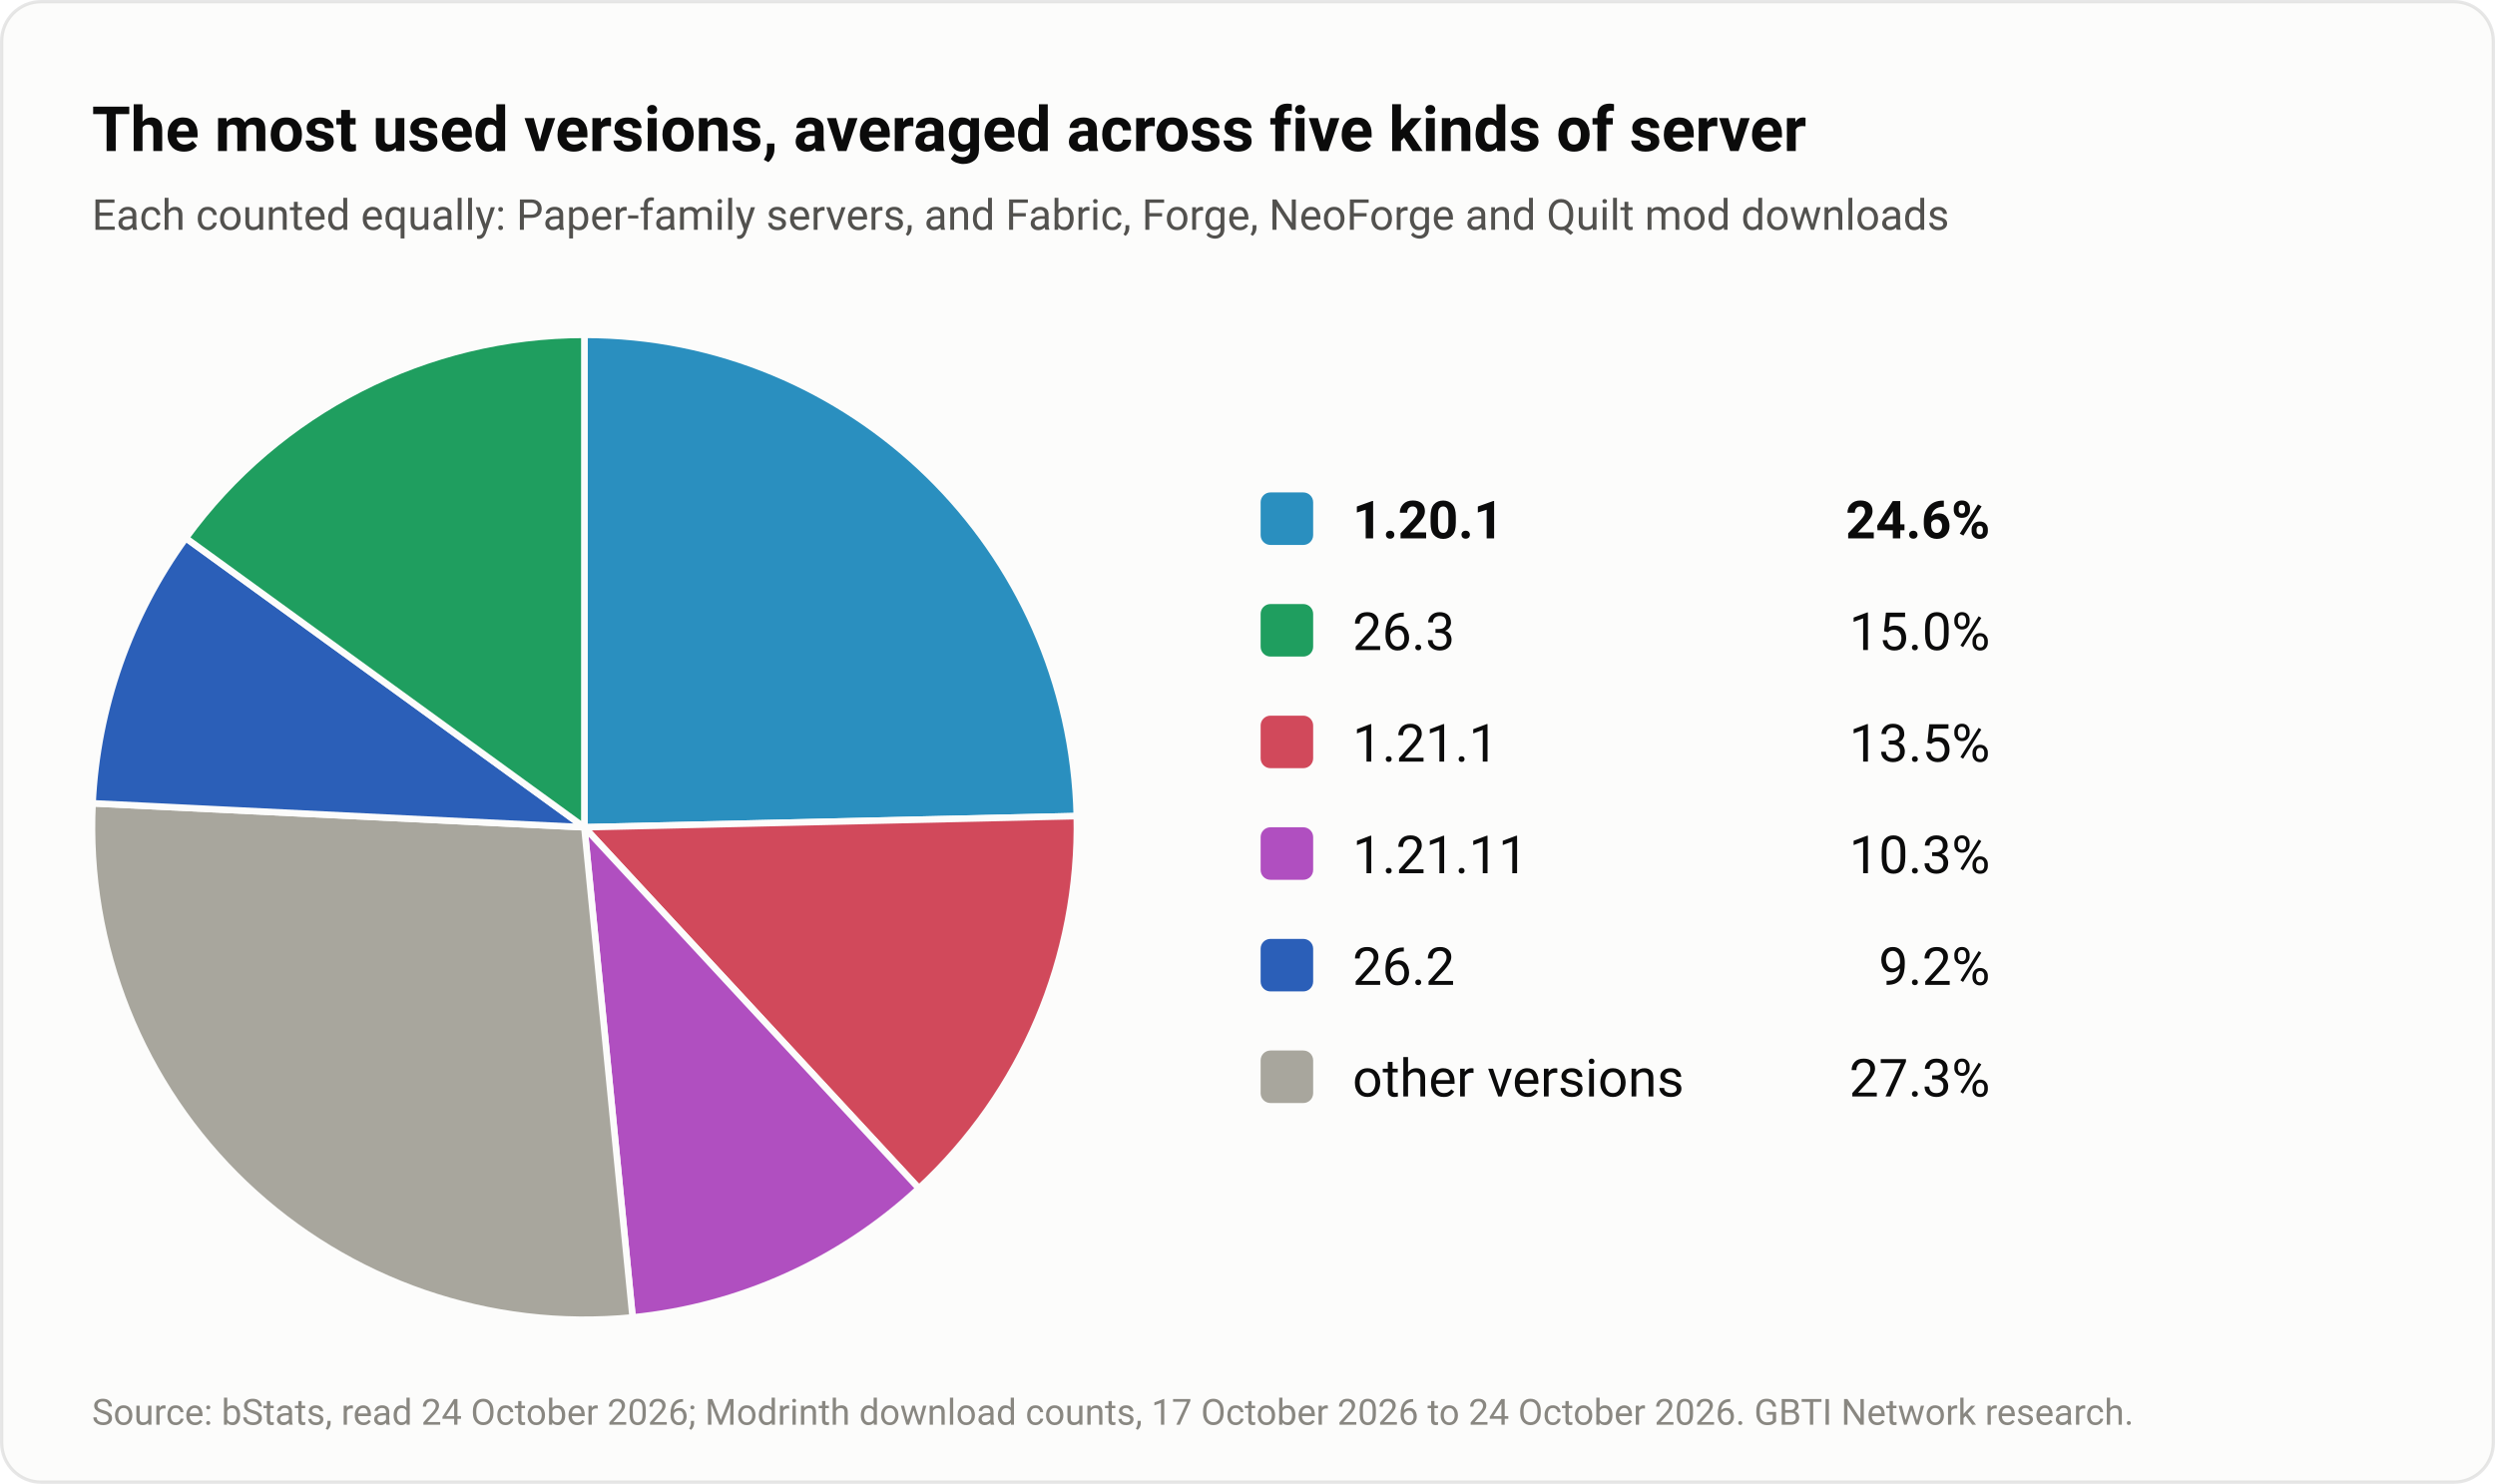
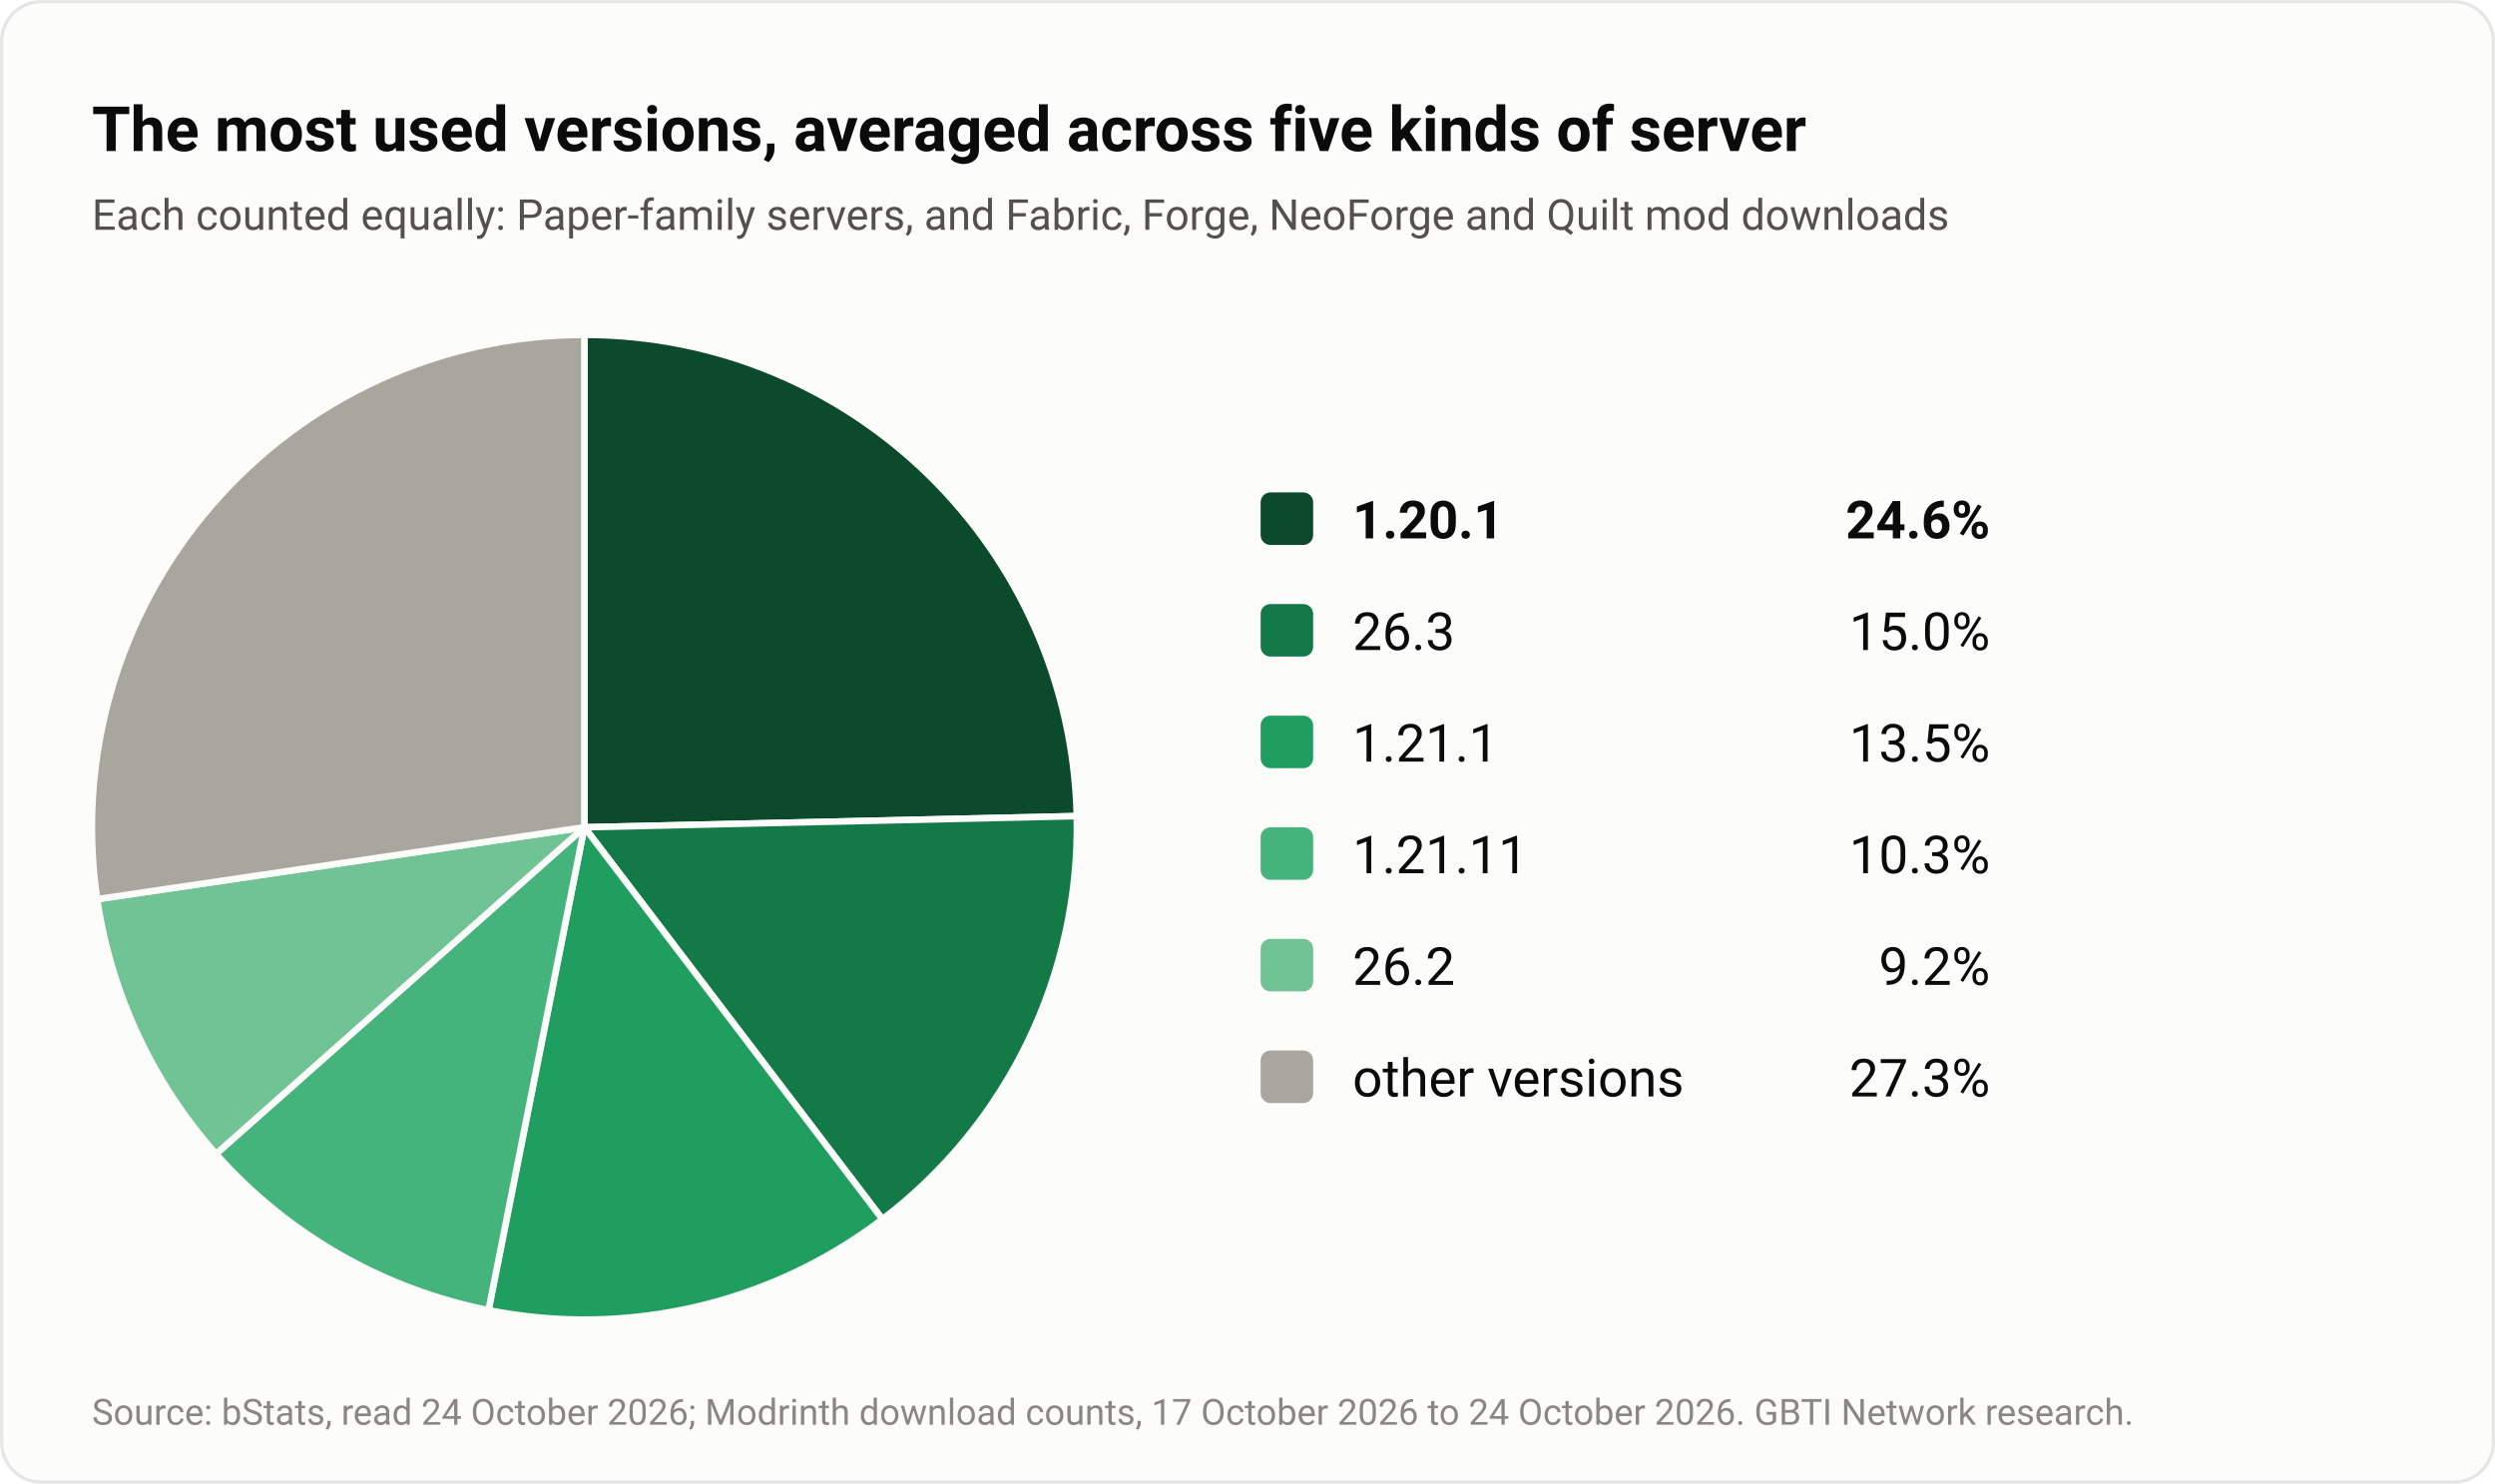
<svg xmlns="http://www.w3.org/2000/svg" width="760" height="452" viewBox="0 0 760 452" role="img" aria-label="Every Minecraft Java version's share averaged over five kinds of server, each counted equally: 1.20.1 24.6%, 26.3 15.0%, 1.21.1 13.5%, 1.21.11 10.3%, 26.2 9.2%, other versions 27.3%. The five are Paper-family servers (bStats, read 24 October 2026) and Fabric, Forge, NeoForge and Quilt mod downloads (Modrinth, 17 October 2026 to 24 October 2026)." font-family="system-ui, -apple-system, 'Segoe UI', Roboto, Helvetica, Arial, sans-serif">
  <rect x="0.5" y="0.5" width="759" height="451" rx="12" fill="#fcfcfb" stroke="rgba(11,11,11,0.10)" />
  <text x="28.0" y="46.0" font-size="19" font-weight="650" fill="#0b0b0b" text-anchor="start">The most used versions, averaged across five kinds of server</text>
  <text x="28.0" y="70.0" font-size="13" font-weight="400" fill="#52514e" text-anchor="start">Each counted equally: Paper-family servers, and Fabric, Forge, NeoForge and Quilt mod downloads</text>
-   <path d="M178.0,252.0 L178.0,102.0 A150,150 0 0 1 328.0,248.6 Z" fill="#2a8fbf" stroke="#fcfcfb" stroke-width="2" stroke-linejoin="round" />
-   <path d="M178.0,252.0 L328.0,248.6 A150,150 0 0 1 279.9,362.0 Z" fill="#d1495b" stroke="#fcfcfb" stroke-width="2" stroke-linejoin="round" />
-   <path d="M178.0,252.0 L279.9,362.0 A150,150 0 0 1 192.7,401.3 Z" fill="#b04fc0" stroke="#fcfcfb" stroke-width="2" stroke-linejoin="round" />
-   <path d="M178.0,252.0 L192.7,401.3 A150,150 0 0 1 28.2,244.7 Z" fill="#a8a69d" stroke="#fcfcfb" stroke-width="2" stroke-linejoin="round" />
-   <path d="M178.0,252.0 L28.2,244.7 A150,150 0 0 1 56.6,163.9 Z" fill="#2b5fb8" stroke="#fcfcfb" stroke-width="2" stroke-linejoin="round" />
-   <path d="M178.0,252.0 L56.6,163.9 A150,150 0 0 1 178.0,102.0 Z" fill="#1f9e5f" stroke="#fcfcfb" stroke-width="2" stroke-linejoin="round" />
-   <rect x="384" y="150" width="16" height="16" rx="3" fill="#2a8fbf" />
+   <path d="M178.0,252.0 L178.0,102.0 A150,150 0 0 1 328.0,248.6 Z" fill="#0b4a2a" stroke="#fcfcfb" stroke-width="2" stroke-linejoin="round" />
+   <path d="M178.0,252.0 L328.0,248.6 A150,150 0 0 1 268.8,371.4 Z" fill="#137a47" stroke="#fcfcfb" stroke-width="2" stroke-linejoin="round" />
+   <path d="M178.0,252.0 L268.8,371.4 A150,150 0 0 1 148.8,399.1 Z" fill="#1f9e5f" stroke="#fcfcfb" stroke-width="2" stroke-linejoin="round" />
+   <path d="M178.0,252.0 L148.8,399.1 A150,150 0 0 1 65.8,351.5 Z" fill="#45b37c" stroke="#fcfcfb" stroke-width="2" stroke-linejoin="round" />
+   <path d="M178.0,252.0 L65.8,351.5 A150,150 0 0 1 29.6,273.9 Z" fill="#6fc394" stroke="#fcfcfb" stroke-width="2" stroke-linejoin="round" />
+   <path d="M178.0,252.0 L29.6,273.9 A150,150 0 0 1 178.0,102.0 Z" fill="#a8a69d" stroke="#fcfcfb" stroke-width="2" stroke-linejoin="round" />
+   <rect x="384" y="150" width="16" height="16" rx="3" fill="#0b4a2a" />
  <text x="412.0" y="164.0" font-size="16" font-weight="650" fill="#0b0b0b" text-anchor="start">1.20.1</text>
  <text x="606.2" y="164.0" font-size="16" font-weight="650" fill="#0b0b0b" text-anchor="end">24.6%</text>
-   <rect x="384" y="184" width="16" height="16" rx="3" fill="#1f9e5f" />
+   <rect x="384" y="184" width="16" height="16" rx="3" fill="#137a47" />
  <text x="412.0" y="198.0" font-size="16" font-weight="400" fill="#0b0b0b" text-anchor="start">26.3</text>
  <text x="606.2" y="198.0" font-size="16" font-weight="400" fill="#0b0b0b" text-anchor="end">15.0%</text>
-   <rect x="384" y="218" width="16" height="16" rx="3" fill="#d1495b" />
+   <rect x="384" y="218" width="16" height="16" rx="3" fill="#1f9e5f" />
  <text x="412.0" y="232.0" font-size="16" font-weight="400" fill="#0b0b0b" text-anchor="start">1.21.1</text>
  <text x="606.2" y="232.0" font-size="16" font-weight="400" fill="#0b0b0b" text-anchor="end">13.5%</text>
-   <rect x="384" y="252" width="16" height="16" rx="3" fill="#b04fc0" />
+   <rect x="384" y="252" width="16" height="16" rx="3" fill="#45b37c" />
  <text x="412.0" y="266.0" font-size="16" font-weight="400" fill="#0b0b0b" text-anchor="start">1.21.11</text>
  <text x="606.2" y="266.0" font-size="16" font-weight="400" fill="#0b0b0b" text-anchor="end">10.3%</text>
-   <rect x="384" y="286" width="16" height="16" rx="3" fill="#2b5fb8" />
+   <rect x="384" y="286" width="16" height="16" rx="3" fill="#6fc394" />
  <text x="412.0" y="300.0" font-size="16" font-weight="400" fill="#0b0b0b" text-anchor="start">26.2</text>
  <text x="606.2" y="300.0" font-size="16" font-weight="400" fill="#0b0b0b" text-anchor="end">9.2%</text>
  <rect x="384" y="320" width="16" height="16" rx="3" fill="#a8a69d" />
  <text x="412.0" y="334.0" font-size="16" font-weight="400" fill="#0b0b0b" text-anchor="start">other versions</text>
  <text x="606.2" y="334.0" font-size="16" font-weight="400" fill="#0b0b0b" text-anchor="end">27.3%</text>
  <text x="28.0" y="434.0" font-size="11" font-weight="400" fill="#898781" text-anchor="start">Source: bStats, read 24 October 2026; Modrinth download counts, 17 October 2026 to 24 October 2026. GBTI Network research.</text>
</svg>
